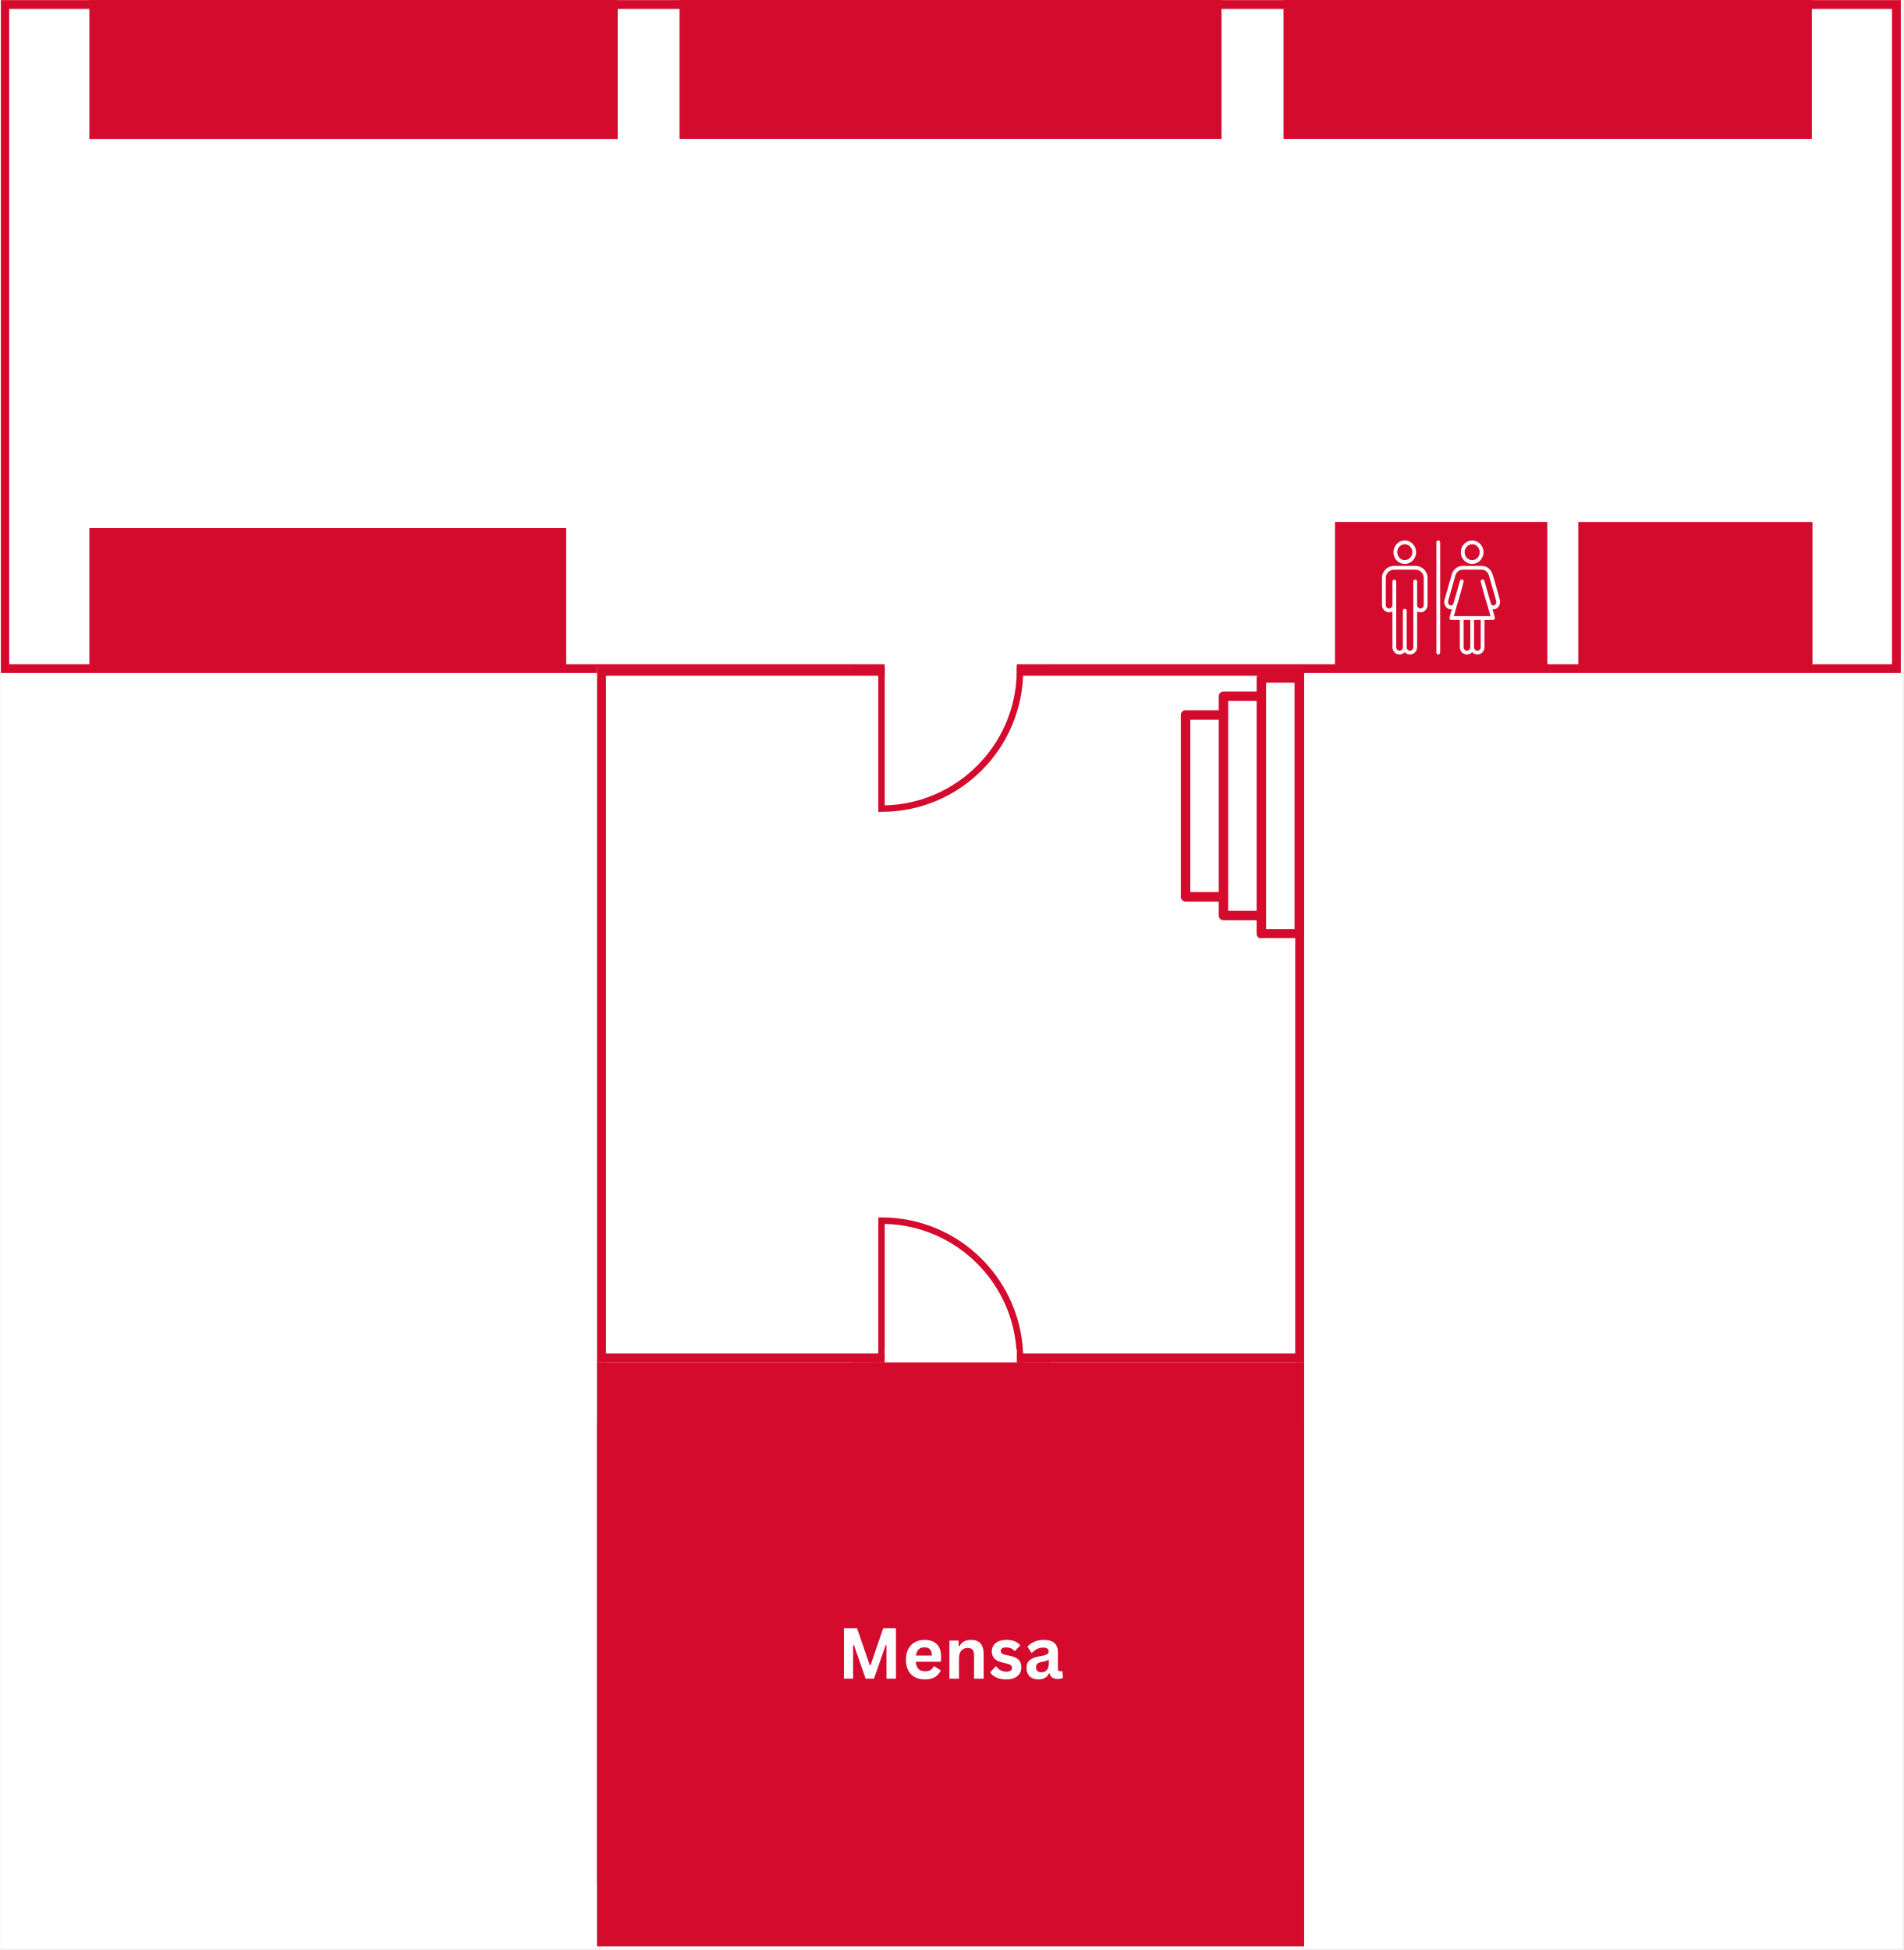
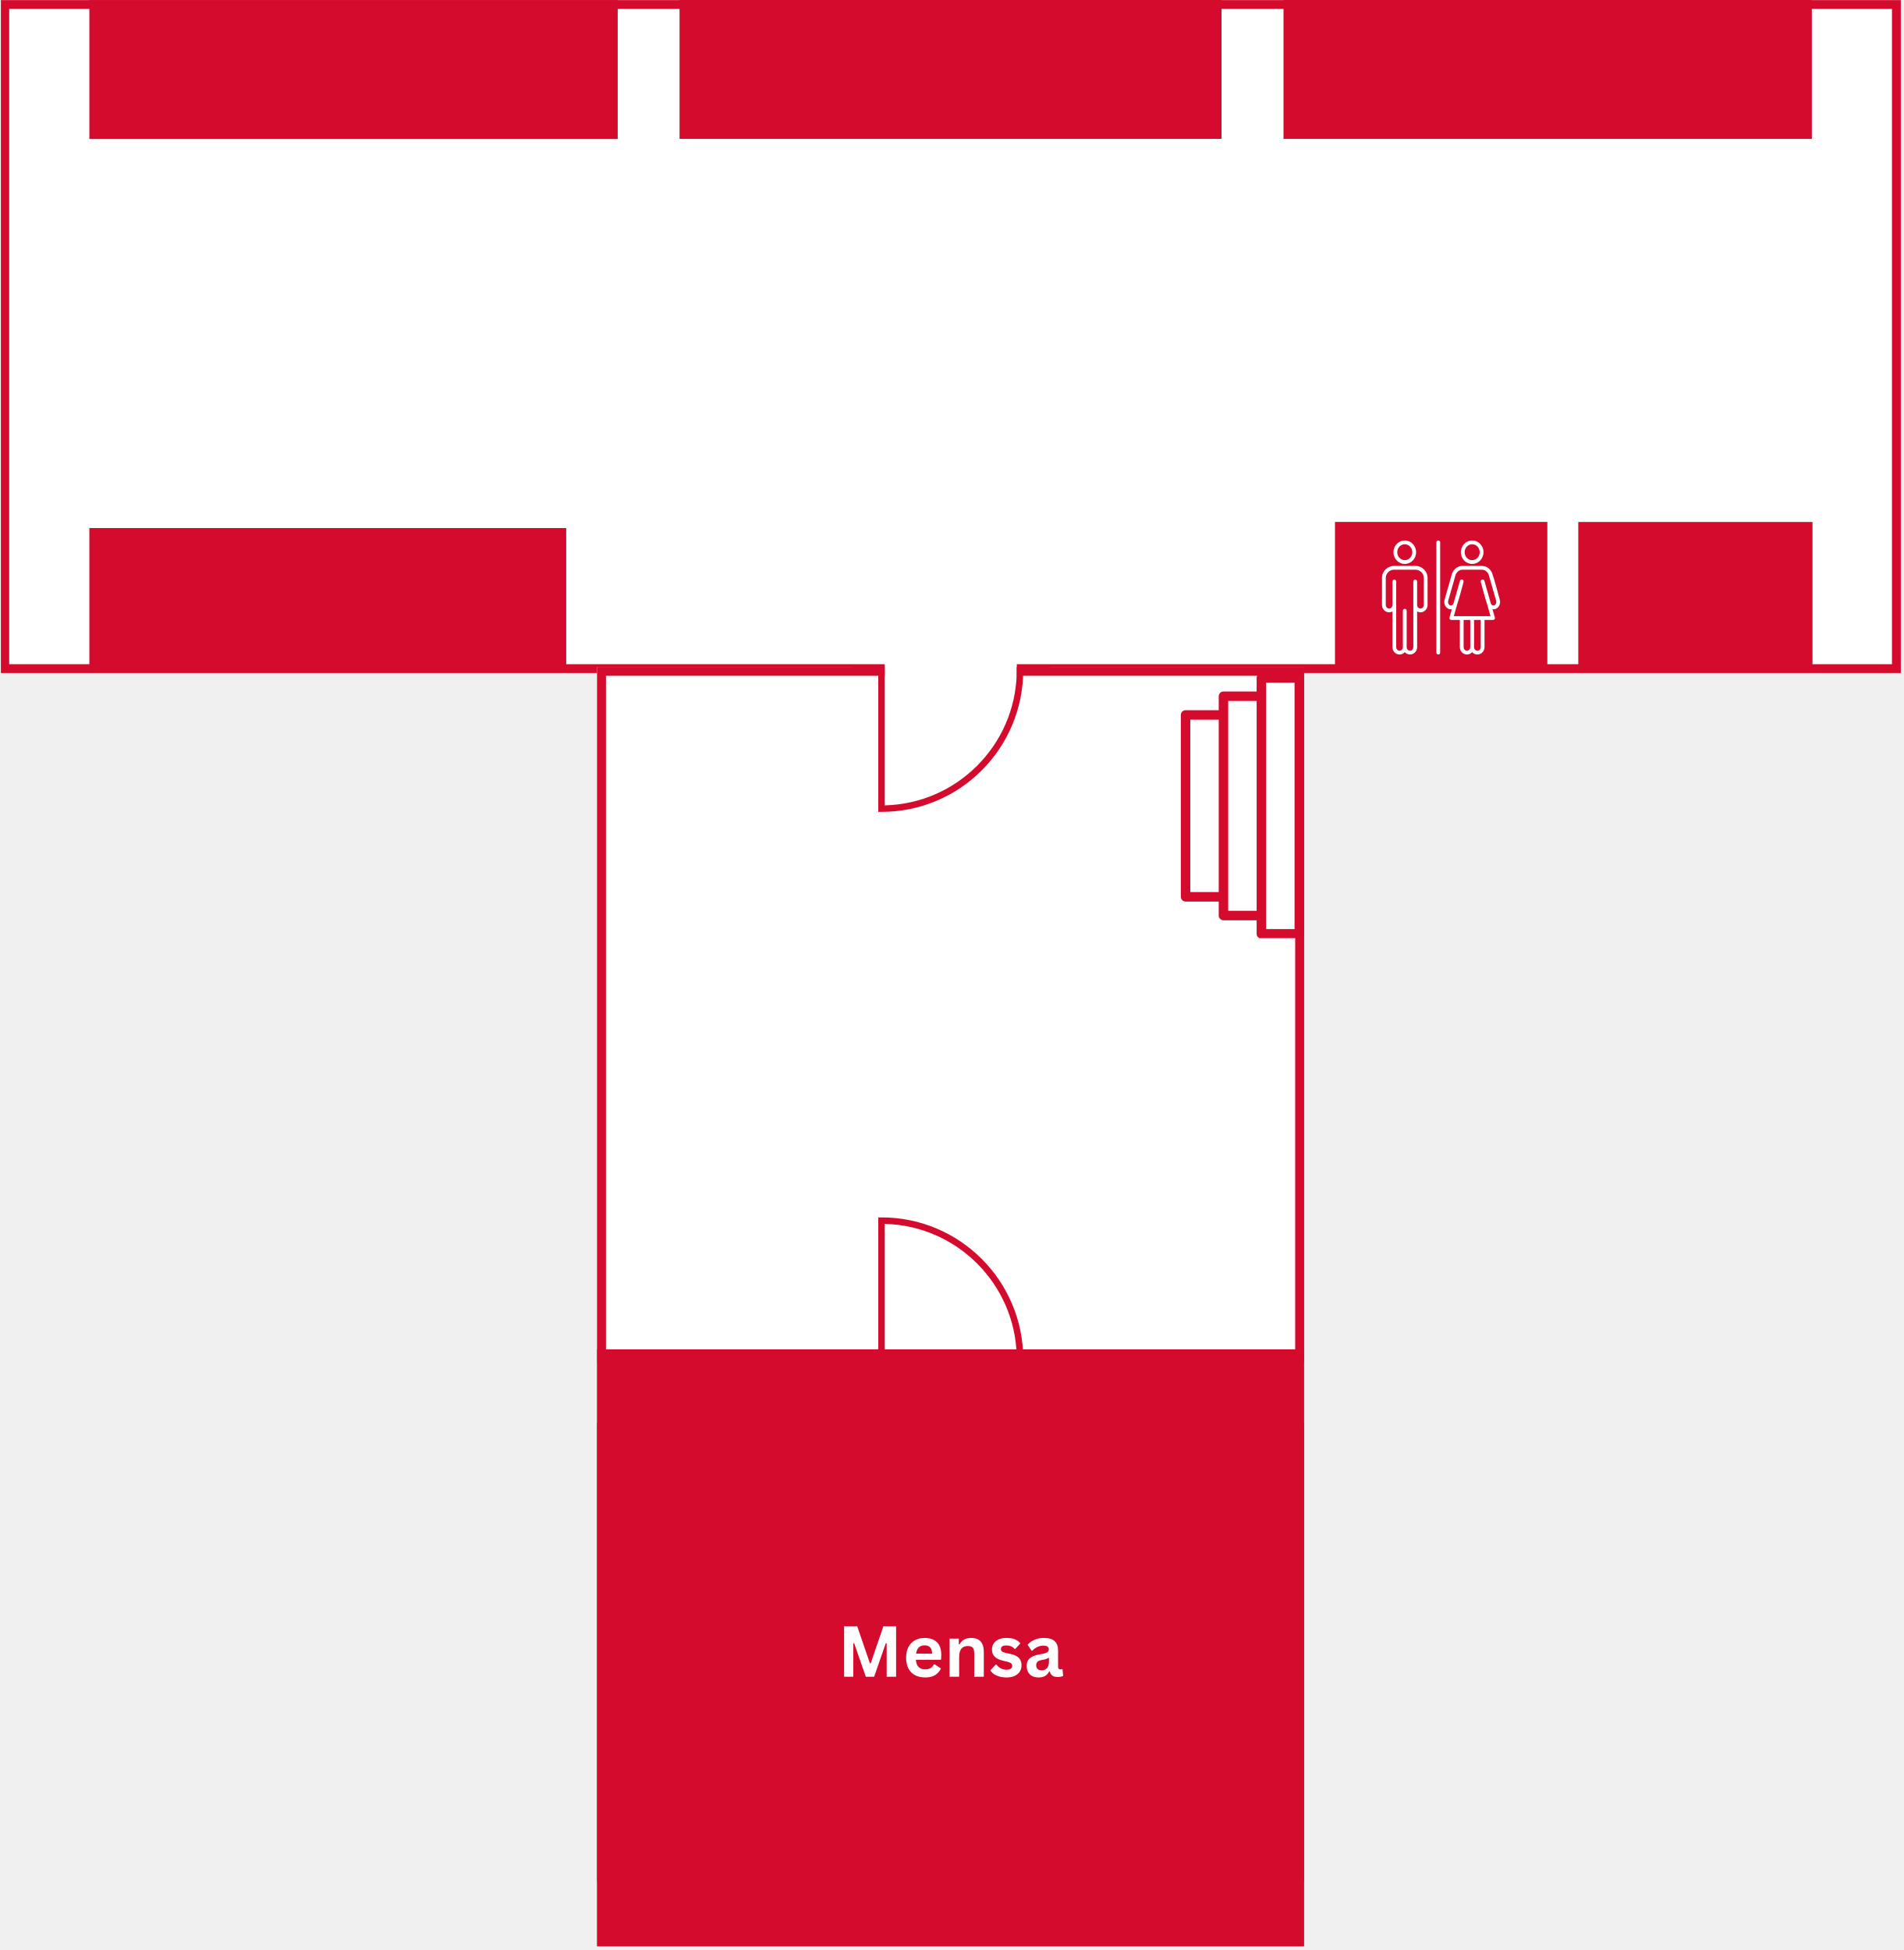
<svg xmlns="http://www.w3.org/2000/svg" width="861" zoomAndPan="magnify" viewBox="0 0 645.75 661.5" height="882" preserveAspectRatio="xMidYMid meet" version="1.0">
  <defs>
    <g />
-     <clipPath id="7b3548f7e4">
-       <path d="M 0.117 0 L 645.383 0 L 645.383 661 L 0.117 661 Z M 0.117 0 " clip-rule="nonzero" />
-     </clipPath>
-     <clipPath id="07c533ec7d">
+     <clipPath id="e786fc5d04">
      <path d="M 202.566 224.762 L 442.367 224.762 L 442.367 660.277 L 202.566 660.277 Z M 202.566 224.762 " clip-rule="nonzero" />
    </clipPath>
-     <clipPath id="77576d4857">
+     <clipPath id="b367df83c7">
      <path d="M 0.566 0.762 L 240.367 0.762 L 240.367 436.277 L 0.566 436.277 Z M 0.566 0.762 " clip-rule="nonzero" />
    </clipPath>
-     <clipPath id="62a8ec2c2d">
+     <clipPath id="e27453520b">
      <rect x="0" width="241" y="0" height="437" />
    </clipPath>
-     <clipPath id="defe194ce9">
+     <clipPath id="ea52221b0d">
      <path d="M 202.566 224.762 L 442.363 224.762 L 442.363 660.18 L 202.566 660.18 Z M 202.566 224.762 " clip-rule="nonzero" />
    </clipPath>
-     <clipPath id="b6b2f99542">
+     <clipPath id="2d8b1ea143">
      <path d="M 0.117 0.039 L 644.809 0.039 L 644.809 228.316 L 0.117 228.316 Z M 0.117 0.039 " clip-rule="nonzero" />
    </clipPath>
-     <clipPath id="bba213577e">
+     <clipPath id="777db44707">
      <path d="M 0.117 0.039 L 644.809 0.039 L 644.809 228.316 L 0.117 228.316 Z M 0.117 0.039 " clip-rule="nonzero" />
    </clipPath>
-     <clipPath id="fcab97570c">
+     <clipPath id="b6aab5a7f2">
      <rect x="0" width="645" y="0" height="229" />
    </clipPath>
-     <clipPath id="c1c97003e5">
+     <clipPath id="9690717b96">
      <path d="M 0.297 0.039 L 644.809 0.039 L 644.809 228.312 L 0.297 228.312 Z M 0.297 0.039 " clip-rule="nonzero" />
    </clipPath>
-     <clipPath id="c7708bf9bb">
+     <clipPath id="a0619ca91d">
      <path d="M 202.566 226.25 L 442.367 226.25 L 442.367 462.152 L 202.566 462.152 Z M 202.566 226.25 " clip-rule="nonzero" />
    </clipPath>
-     <clipPath id="af6446eb59">
+     <clipPath id="c6b1559e63">
      <path d="M 0.566 0.25 L 240.367 0.25 L 240.367 236.152 L 0.566 236.152 Z M 0.566 0.25 " clip-rule="nonzero" />
    </clipPath>
-     <clipPath id="018c0f219a">
+     <clipPath id="e25227e59c">
      <rect x="0" width="241" y="0" height="237" />
    </clipPath>
-     <clipPath id="354885b7db">
+     <clipPath id="aa3b3d689c">
      <path d="M 202.566 226.25 L 442.359 226.25 L 442.359 462.145 L 202.566 462.145 Z M 202.566 226.25 " clip-rule="nonzero" />
    </clipPath>
-     <clipPath id="388ce361d4">
+     <clipPath id="141bbd48d8">
      <path d="M 30.312 0.035 L 209.543 0.035 L 209.543 47.148 L 30.312 47.148 Z M 30.312 0.035 " clip-rule="nonzero" />
    </clipPath>
-     <clipPath id="1416e0be2f">
+     <clipPath id="c79ccc6144">
      <path d="M 0.312 0.035 L 179.543 0.035 L 179.543 47.148 L 0.312 47.148 Z M 0.312 0.035 " clip-rule="nonzero" />
    </clipPath>
-     <clipPath id="7e115972ec">
+     <clipPath id="3f06da8259">
      <rect x="0" width="180" y="0" height="48" />
    </clipPath>
-     <clipPath id="2c74a1cd09">
+     <clipPath id="71225d81c5">
      <path d="M 435.398 0 L 614.625 0 L 614.625 47.109 L 435.398 47.109 Z M 435.398 0 " clip-rule="nonzero" />
    </clipPath>
-     <clipPath id="cb79c50fa3">
+     <clipPath id="a3437e2cd7">
      <path d="M 0.398 0 L 179.625 0 L 179.625 47.109 L 0.398 47.109 Z M 0.398 0 " clip-rule="nonzero" />
    </clipPath>
-     <clipPath id="cb0f5b2758">
+     <clipPath id="b4f0f9e072">
      <rect x="0" width="180" y="0" height="48" />
    </clipPath>
-     <clipPath id="9ab74b705e">
+     <clipPath id="1b2f0880a4">
      <path d="M 230.523 0 L 414.41 0 L 414.41 47.109 L 230.523 47.109 Z M 230.523 0 " clip-rule="nonzero" />
    </clipPath>
-     <clipPath id="235f3cc714">
+     <clipPath id="e130b1af0d">
      <path d="M 0.523 0 L 184.41 0 L 184.41 47.109 L 0.523 47.109 Z M 0.523 0 " clip-rule="nonzero" />
    </clipPath>
-     <clipPath id="da923b8a28">
+     <clipPath id="49cfd036c4">
      <rect x="0" width="185" y="0" height="48" />
    </clipPath>
-     <clipPath id="3c37119299">
+     <clipPath id="ff5a0ef951">
      <path d="M 535.395 177.066 L 614.848 177.066 L 614.848 226.246 L 535.395 226.246 Z M 535.395 177.066 " clip-rule="nonzero" />
    </clipPath>
-     <clipPath id="3fcc0dc74a">
+     <clipPath id="cce03355b3">
      <path d="M 0.395 0.066 L 79.848 0.066 L 79.848 49.246 L 0.395 49.246 Z M 0.395 0.066 " clip-rule="nonzero" />
    </clipPath>
-     <clipPath id="c5f7a06937">
+     <clipPath id="4b6a385c57">
      <rect x="0" width="80" y="0" height="50" />
    </clipPath>
-     <clipPath id="827167cf9e">
+     <clipPath id="3160db2314">
      <path d="M 452.859 177.059 L 524.906 177.059 L 524.906 226.238 L 452.859 226.238 Z M 452.859 177.059 " clip-rule="nonzero" />
    </clipPath>
-     <clipPath id="c6c17ee3b0">
+     <clipPath id="3a117de4a1">
      <path d="M 0.859 0.059 L 72.906 0.059 L 72.906 49.238 L 0.859 49.238 Z M 0.859 0.059 " clip-rule="nonzero" />
    </clipPath>
-     <clipPath id="7f2427936f">
+     <clipPath id="1605a2dc4f">
      <rect x="0" width="73" y="0" height="50" />
    </clipPath>
-     <clipPath id="2b371dfedb">
+     <clipPath id="e56b427455">
      <path d="M 300.117 221.832 L 344.938 221.832 L 344.938 230.66 L 300.117 230.66 Z M 300.117 221.832 " clip-rule="nonzero" />
    </clipPath>
-     <clipPath id="b6623d7e73">
+     <clipPath id="0e84d8e7e7">
      <path d="M 0.117 0.832 L 44.938 0.832 L 44.938 9.66 L 0.117 9.66 Z M 0.117 0.832 " clip-rule="nonzero" />
    </clipPath>
-     <clipPath id="4bd70a7fdd">
+     <clipPath id="46bd9baa7f">
      <rect x="0" width="45" y="0" height="10" />
    </clipPath>
-     <clipPath id="b8ffed50ad">
+     <clipPath id="a5fd3dce55">
      <path d="M 288.953 226.25 L 356.402 226.25 L 356.402 275.711 L 288.953 275.711 Z M 288.953 226.25 " clip-rule="nonzero" />
    </clipPath>
-     <clipPath id="d605525949">
+     <clipPath id="c74740d86e">
      <path d="M 9 0.25 L 60 0.25 L 60 49.422 L 9 49.422 Z M 9 0.25 " clip-rule="nonzero" />
    </clipPath>
-     <clipPath id="c4a4eaef8b">
+     <clipPath id="438ff5b6f5">
      <path d="M 0.953 0.25 L 12 0.25 L 12 3 L 0.953 3 Z M 0.953 0.25 " clip-rule="nonzero" />
    </clipPath>
-     <clipPath id="601765050c">
+     <clipPath id="20d38b73b6">
      <path d="M 58 0.25 L 68.25 0.25 L 68.25 3 L 58 3 Z M 58 0.25 " clip-rule="nonzero" />
    </clipPath>
-     <clipPath id="676b6d5e9e">
+     <clipPath id="92cf3542bb">
      <rect x="0" width="69" y="0" height="50" />
    </clipPath>
-     <clipPath id="840c66b3d8">
+     <clipPath id="217664d1e6">
      <path d="M 30.309 179.133 L 192.074 179.133 L 192.074 226.246 L 30.309 226.246 Z M 30.309 179.133 " clip-rule="nonzero" />
    </clipPath>
-     <clipPath id="326f761d66">
+     <clipPath id="a54844f604">
      <path d="M 0.309 0.133 L 162.074 0.133 L 162.074 47.246 L 0.309 47.246 Z M 0.309 0.133 " clip-rule="nonzero" />
    </clipPath>
-     <clipPath id="78a340b300">
+     <clipPath id="325fd476e9">
      <rect x="0" width="163" y="0" height="48" />
    </clipPath>
-     <clipPath id="003de3a344">
+     <clipPath id="1c91109d7b">
      <path d="M 468.766 183.344 L 509 183.344 L 509 222.316 L 468.766 222.316 Z M 468.766 183.344 " clip-rule="nonzero" />
    </clipPath>
-     <clipPath id="3aada91382">
+     <clipPath id="862976726e">
      <path d="M 400.566 228.516 L 442.535 228.516 L 442.535 318.445 L 400.566 318.445 Z M 400.566 228.516 " clip-rule="nonzero" />
    </clipPath>
-     <clipPath id="be1c9a991b">
+     <clipPath id="b624ff1a45">
      <path d="M 0.566 0.516 L 42.535 0.516 L 42.535 90.246 L 0.566 90.246 Z M 0.566 0.516 " clip-rule="nonzero" />
    </clipPath>
-     <clipPath id="c96230889a">
+     <clipPath id="bba4ed20d7">
      <rect x="0" width="43" y="0" height="91" />
    </clipPath>
-     <clipPath id="2ad36d28ab">
+     <clipPath id="3dea5e608c">
      <path d="M 297 412.973 L 348 412.973 L 348 462.434 L 297 462.434 Z M 297 412.973 " clip-rule="nonzero" />
    </clipPath>
-     <clipPath id="7504dbad51">
+     <clipPath id="db329ba387">
      <path d="M 288.953 459 L 300 459 L 300 462.434 L 288.953 462.434 Z M 288.953 459 " clip-rule="nonzero" />
    </clipPath>
-     <clipPath id="762ea2d6ac">
+     <clipPath id="f9e4cc4798">
      <path d="M 346 459 L 356.402 459 L 356.402 462.434 L 346 462.434 Z M 346 459 " clip-rule="nonzero" />
    </clipPath>
-     <clipPath id="38b5239404">
+     <clipPath id="d00cfbc433">
      <path d="M 300.117 457.734 L 344.938 457.734 L 344.938 466.562 L 300.117 466.562 Z M 300.117 457.734 " clip-rule="nonzero" />
    </clipPath>
-     <clipPath id="c48a167eec">
+     <clipPath id="0c9caf9aab">
      <path d="M 0.117 0.734 L 44.938 0.734 L 44.938 9.562 L 0.117 9.562 Z M 0.117 0.734 " clip-rule="nonzero" />
    </clipPath>
-     <clipPath id="bf3b825da5">
+     <clipPath id="b3091ce1c1">
      <rect x="0" width="45" y="0" height="10" />
    </clipPath>
-     <clipPath id="083d58044e">
+     <clipPath id="02d14dcab3">
      <path d="M 202.566 482.805 L 249.68 482.805 L 249.68 638.297 L 202.566 638.297 Z M 202.566 482.805 " clip-rule="nonzero" />
    </clipPath>
-     <clipPath id="820232ed23">
+     <clipPath id="d915f38e93">
      <path d="M 0.566 0.805 L 47.68 0.805 L 47.68 156.297 L 0.566 156.297 Z M 0.566 0.805 " clip-rule="nonzero" />
    </clipPath>
-     <clipPath id="e76089be61">
+     <clipPath id="91e4ab310b">
      <rect x="0" width="48" y="0" height="157" />
    </clipPath>
-     <clipPath id="654776941f">
+     <clipPath id="d6071215bd">
      <path d="M 395.254 482.805 L 442.367 482.805 L 442.367 638.297 L 395.254 638.297 Z M 395.254 482.805 " clip-rule="nonzero" />
    </clipPath>
-     <clipPath id="c81a8e103a">
+     <clipPath id="853082891c">
      <path d="M 0.254 0.805 L 47.367 0.805 L 47.367 156.297 L 0.254 156.297 Z M 0.254 0.805 " clip-rule="nonzero" />
    </clipPath>
-     <clipPath id="f669ca3cfa">
+     <clipPath id="2ae18b1491">
      <rect x="0" width="48" y="0" height="157" />
    </clipPath>
-     <clipPath id="c3cdcf76fd">
-       <path d="M 202.566 462.152 L 442.367 462.152 L 442.367 660.277 L 202.566 660.277 Z M 202.566 462.152 " clip-rule="nonzero" />
-     </clipPath>
-     <clipPath id="69c561f5cc">
-       <path d="M 0.566 0.152 L 240.367 0.152 L 240.367 198.277 L 0.566 198.277 Z M 0.566 0.152 " clip-rule="nonzero" />
-     </clipPath>
-     <clipPath id="77423b51ff">
-       <rect x="0" width="241" y="0" height="199" />
+     <clipPath id="137b951c83">
+       <path d="M 202.566 457.738 L 442.367 457.738 L 442.367 660.277 L 202.566 660.277 Z M 202.566 457.738 " clip-rule="nonzero" />
+     </clipPath>
+     <clipPath id="7bad95a6c7">
+       <path d="M 0.566 0.738 L 240.367 0.738 L 240.367 203.277 L 0.566 203.277 Z M 0.566 0.738 " clip-rule="nonzero" />
+     </clipPath>
+     <clipPath id="1732ca85a0">
+       <rect x="0" width="241" y="0" height="204" />
    </clipPath>
  </defs>
-   <g clip-path="url(#7b3548f7e4)">
-     <path fill="#ffffff" d="M 0.117 0 L 645.383 0 L 645.383 661 L 0.117 661 Z M 0.117 0 " fill-opacity="1" fill-rule="nonzero" />
-   </g>
-   <g clip-path="url(#07c533ec7d)">
+   <g clip-path="url(#e786fc5d04)">
    <g transform="matrix(1, 0, 0, 1, 202, 224)">
-       <g clip-path="url(#62a8ec2c2d)">
-         <g clip-path="url(#77576d4857)">
+       <g clip-path="url(#e27453520b)">
+         <g clip-path="url(#b367df83c7)">
          <path fill="#ffffff" d="M 0.566 0.762 L 240.367 0.762 L 240.367 436.332 L 0.566 436.332 Z M 0.566 0.762 " fill-opacity="1" fill-rule="nonzero" />
        </g>
      </g>
    </g>
  </g>
-   <g clip-path="url(#defe194ce9)">
+   <g clip-path="url(#ea52221b0d)">
    <path stroke-linecap="butt" transform="matrix(0.749433, 0, 0, 0.749433, 202.5668, 224.7628)" fill="none" stroke-linejoin="miter" d="M -0.001 -0.001 L 319.97 -0.001 L 319.97 581.12 L -0.001 581.12 Z M -0.001 -0.001 " stroke="#d50b2e" stroke-width="8" stroke-opacity="1" stroke-miterlimit="4" />
  </g>
-   <g clip-path="url(#b6b2f99542)">
+   <g clip-path="url(#2d8b1ea143)">
    <g transform="matrix(1, 0, 0, 1, 0.000000000000000014, 0)">
-       <g clip-path="url(#fcab97570c)">
-         <g clip-path="url(#bba213577e)">
+       <g clip-path="url(#b6aab5a7f2)">
+         <g clip-path="url(#777db44707)">
          <path fill="#ffffff" d="M 644.809 0.039 L 644.809 228.316 L 0.109 228.316 L 0.109 0.039 Z M 644.809 0.039 " fill-opacity="1" fill-rule="nonzero" />
        </g>
      </g>
    </g>
  </g>
-   <g clip-path="url(#c1c97003e5)">
+   <g clip-path="url(#9690717b96)">
    <path stroke-linecap="butt" transform="matrix(0, 0.749433, -0.749433, 0, 644.8095, 0.039681)" fill="none" stroke-linejoin="miter" d="M -0.001 0.001 L 304.594 0.001 L 304.594 860.234 L -0.001 860.234 Z M -0.001 0.001 " stroke="#d50b2e" stroke-width="8" stroke-opacity="1" stroke-miterlimit="4" />
  </g>
-   <g clip-path="url(#c7708bf9bb)">
+   <g clip-path="url(#a0619ca91d)">
    <g transform="matrix(1, 0, 0, 1, 202, 226)">
-       <g clip-path="url(#018c0f219a)">
-         <g clip-path="url(#af6446eb59)">
+       <g clip-path="url(#e25227e59c)">
+         <g clip-path="url(#c6b1559e63)">
          <path fill="#ffffff" d="M 0.566 0.25 L 240.156 0.25 L 240.156 236.152 L 0.566 236.152 Z M 0.566 0.25 " fill-opacity="1" fill-rule="nonzero" />
        </g>
      </g>
    </g>
  </g>
-   <g clip-path="url(#354885b7db)">
+   <g clip-path="url(#aa3b3d689c)">
    <path stroke-linecap="butt" transform="matrix(0.749433, 0, 0, 0.749433, 202.5681, 226.2502)" fill="none" stroke-linejoin="miter" d="M -0.002 -0 L 319.963 -0 L 319.963 314.764 L -0.002 314.764 Z M -0.002 -0 " stroke="#d50b2e" stroke-width="8" stroke-opacity="1" stroke-miterlimit="4" />
  </g>
-   <g clip-path="url(#388ce361d4)">
+   <g clip-path="url(#141bbd48d8)">
    <g transform="matrix(1, 0, 0, 1, 30, 0)">
-       <g clip-path="url(#7e115972ec)">
-         <g clip-path="url(#1416e0be2f)">
+       <g clip-path="url(#3f06da8259)">
+         <g clip-path="url(#c79ccc6144)">
          <path fill="#d50b2e" d="M 0.312 47.148 L 0.312 0.035 L 179.562 0.035 L 179.562 47.148 Z M 0.312 47.148 " fill-opacity="1" fill-rule="nonzero" />
        </g>
      </g>
    </g>
  </g>
-   <g clip-path="url(#2c74a1cd09)">
+   <g clip-path="url(#71225d81c5)">
    <g transform="matrix(1, 0, 0, 1, 435, 0)">
-       <g clip-path="url(#cb0f5b2758)">
-         <g clip-path="url(#cb79c50fa3)">
+       <g clip-path="url(#b4f0f9e072)">
+         <g clip-path="url(#a3437e2cd7)">
          <path fill="#d50b2e" d="M 0.398 47.109 L 0.398 -0.004 L 179.652 -0.004 L 179.652 47.109 Z M 0.398 47.109 " fill-opacity="1" fill-rule="nonzero" />
        </g>
      </g>
    </g>
  </g>
-   <g clip-path="url(#9ab74b705e)">
+   <g clip-path="url(#1b2f0880a4)">
    <g transform="matrix(1, 0, 0, 1, 230, 0)">
-       <g clip-path="url(#da923b8a28)">
-         <g clip-path="url(#235f3cc714)">
+       <g clip-path="url(#49cfd036c4)">
+         <g clip-path="url(#e130b1af0d)">
          <path fill="#d50b2e" d="M 0.523 47.109 L 0.523 -0.004 L 184.375 -0.004 L 184.375 47.109 Z M 0.523 47.109 " fill-opacity="1" fill-rule="nonzero" />
        </g>
      </g>
    </g>
  </g>
-   <g clip-path="url(#3c37119299)">
+   <g clip-path="url(#ff5a0ef951)">
    <g transform="matrix(1, 0, 0, 1, 535, 177)">
-       <g clip-path="url(#c5f7a06937)">
-         <g clip-path="url(#3fcc0dc74a)">
+       <g clip-path="url(#4b6a385c57)">
+         <g clip-path="url(#cce03355b3)">
          <path fill="#d50b2e" d="M 0.395 49.246 L 0.395 0.066 L 79.93 0.066 L 79.93 49.246 Z M 0.395 49.246 " fill-opacity="1" fill-rule="nonzero" />
        </g>
      </g>
    </g>
  </g>
-   <g clip-path="url(#827167cf9e)">
+   <g clip-path="url(#3160db2314)">
    <g transform="matrix(1, 0, 0, 1, 452, 177)">
-       <g clip-path="url(#7f2427936f)">
-         <g clip-path="url(#c6c17ee3b0)">
+       <g clip-path="url(#1605a2dc4f)">
+         <g clip-path="url(#3a117de4a1)">
          <path fill="#d50b2e" d="M 0.859 49.238 L 0.859 0.059 L 72.898 0.059 L 72.898 49.238 Z M 0.859 49.238 " fill-opacity="1" fill-rule="nonzero" />
        </g>
      </g>
    </g>
  </g>
-   <g clip-path="url(#2b371dfedb)">
+   <g clip-path="url(#e56b427455)">
    <g transform="matrix(1, 0, 0, 1, 300, 221)">
-       <g clip-path="url(#4bd70a7fdd)">
-         <g clip-path="url(#b6623d7e73)">
+       <g clip-path="url(#46bd9baa7f)">
+         <g clip-path="url(#0e84d8e7e7)">
          <path fill="#ffffff" d="M 0.117 9.66 L 0.117 0.832 L 44.926 0.832 L 44.926 9.66 Z M 0.117 9.66 " fill-opacity="1" fill-rule="nonzero" />
        </g>
      </g>
    </g>
  </g>
-   <g clip-path="url(#b8ffed50ad)">
+   <g clip-path="url(#a5fd3dce55)">
    <g transform="matrix(1, 0, 0, 1, 288, 226)">
-       <g clip-path="url(#676b6d5e9e)">
-         <g clip-path="url(#d605525949)">
+       <g clip-path="url(#92cf3542bb)">
+         <g clip-path="url(#c74740d86e)">
          <path fill="#d50b2e" d="M 55.324 20.051 C 52.902 25.777 49.438 30.918 45.023 35.332 C 40.609 39.746 35.469 43.211 29.742 45.633 C 23.816 48.141 17.523 49.41 11.031 49.41 L 9.938 49.41 L 9.938 0.246 L 12.129 0.246 L 12.129 47.207 C 36.559 46.633 56.324 26.867 56.898 2.438 L 56.898 0.246 L 59.102 0.246 L 59.102 1.344 C 59.102 7.832 57.832 14.125 55.324 20.051 " fill-opacity="1" fill-rule="nonzero" />
        </g>
-         <g clip-path="url(#c4a4eaef8b)">
+         <g clip-path="url(#438ff5b6f5)">
          <path fill="#d50b2e" d="M 11.035 0.25 L 0.953 0.25 L 0.953 2.438 L 11.035 2.438 L 11.035 0.25 " fill-opacity="1" fill-rule="nonzero" />
        </g>
-         <g clip-path="url(#601765050c)">
+         <g clip-path="url(#20d38b73b6)">
          <path fill="#d50b2e" d="M 68.086 0.25 L 58.008 0.25 L 58.008 2.438 L 68.086 2.438 L 68.086 0.25 " fill-opacity="1" fill-rule="nonzero" />
        </g>
      </g>
    </g>
  </g>
-   <g clip-path="url(#840c66b3d8)">
+   <g clip-path="url(#217664d1e6)">
    <g transform="matrix(1, 0, 0, 1, 30, 179)">
-       <g clip-path="url(#78a340b300)">
-         <g clip-path="url(#326f761d66)">
+       <g clip-path="url(#325fd476e9)">
+         <g clip-path="url(#a54844f604)">
          <path fill="#d50b2e" d="M 0.309 47.246 L 0.309 0.133 L 162.078 0.133 L 162.078 47.246 Z M 0.309 47.246 " fill-opacity="1" fill-rule="nonzero" />
        </g>
      </g>
    </g>
  </g>
-   <g clip-path="url(#003de3a344)">
+   <g clip-path="url(#1c91109d7b)">
    <path fill="#ffffff" d="M 476.539 191.309 C 477.605 191.309 478.566 190.859 479.266 190.133 C 479.957 189.41 480.383 188.418 480.383 187.324 C 480.383 186.234 479.957 185.242 479.266 184.52 C 478.566 183.793 477.605 183.344 476.539 183.344 C 475.473 183.344 474.512 183.793 473.812 184.523 C 473.121 185.242 472.695 186.234 472.695 187.328 C 472.695 188.418 473.121 189.41 473.812 190.133 C 474.512 190.859 475.473 191.309 476.539 191.309 Z M 474.738 185.41 C 475.199 184.93 475.836 184.633 476.539 184.633 C 477.238 184.633 477.879 184.93 478.336 185.41 C 478.805 185.898 479.094 186.574 479.094 187.324 C 479.094 188.078 478.805 188.754 478.336 189.242 C 477.879 189.723 477.238 190.02 476.539 190.02 C 475.836 190.02 475.199 189.723 474.738 189.242 C 474.273 188.754 473.98 188.078 473.98 187.324 C 473.98 186.574 474.273 185.898 474.738 185.41 Z M 483.062 193.168 C 482.32 192.434 481.297 191.98 480.172 191.98 L 472.906 191.98 C 471.781 191.98 470.758 192.434 470.016 193.168 C 469.27 193.902 468.809 194.918 468.809 196.035 L 468.809 205.227 C 468.809 205.906 469.074 206.523 469.508 206.977 C 469.949 207.434 470.555 207.715 471.223 207.715 C 471.629 207.715 472.016 207.609 472.352 207.426 L 472.352 219.539 C 472.352 220.219 472.621 220.84 473.055 221.289 C 473.492 221.75 474.098 222.031 474.77 222.031 C 475.438 222.031 476.043 221.746 476.48 221.289 C 476.504 221.27 476.52 221.25 476.539 221.227 C 476.559 221.25 476.578 221.27 476.598 221.289 C 477.035 221.75 477.645 222.031 478.312 222.031 C 478.98 222.031 479.586 221.746 480.027 221.289 C 480.461 220.84 480.73 220.219 480.73 219.539 L 480.73 207.426 C 481.066 207.613 481.449 207.719 481.855 207.719 C 482.523 207.719 483.133 207.434 483.57 206.977 C 484.004 206.523 484.273 205.906 484.273 205.227 L 484.273 196.035 C 484.27 194.918 483.809 193.902 483.062 193.168 Z M 482.645 206.086 C 482.441 206.297 482.16 206.43 481.855 206.43 C 481.547 206.43 481.27 206.297 481.066 206.086 C 480.855 205.867 480.727 205.562 480.727 205.227 L 480.727 197.277 C 480.727 196.918 480.438 196.633 480.082 196.633 C 479.727 196.633 479.438 196.918 479.438 197.277 L 479.438 219.543 C 479.438 219.879 479.309 220.184 479.098 220.402 C 478.895 220.613 478.617 220.746 478.309 220.746 C 478.004 220.746 477.727 220.613 477.523 220.402 C 477.312 220.184 477.184 219.879 477.184 219.543 L 477.184 207.18 C 477.184 206.824 476.895 206.535 476.539 206.535 C 476.184 206.535 475.895 206.824 475.895 207.18 L 475.895 219.543 C 475.895 219.879 475.766 220.184 475.555 220.402 C 475.352 220.613 475.07 220.746 474.766 220.746 C 474.461 220.746 474.18 220.613 473.977 220.402 C 473.77 220.184 473.637 219.879 473.637 219.543 L 473.637 197.277 C 473.637 196.918 473.348 196.633 472.992 196.633 C 472.637 196.633 472.352 196.918 472.352 197.277 L 472.352 205.227 C 472.352 205.562 472.219 205.867 472.012 206.086 C 471.809 206.297 471.527 206.43 471.223 206.43 C 470.914 206.43 470.637 206.297 470.434 206.086 C 470.223 205.867 470.094 205.562 470.094 205.227 L 470.094 196.035 C 470.094 195.273 470.406 194.582 470.914 194.082 C 471.426 193.578 472.129 193.266 472.906 193.266 L 480.168 193.266 C 480.945 193.266 481.648 193.578 482.156 194.082 C 482.664 194.582 482.98 195.273 482.98 196.035 L 482.98 200.18 C 482.98 200.18 482.98 200.184 482.98 200.184 L 482.98 205.227 C 482.98 205.562 482.852 205.867 482.645 206.086 Z M 499.398 191.309 C 500.465 191.309 501.43 190.859 502.125 190.133 C 502.816 189.41 503.246 188.418 503.246 187.324 C 503.246 186.234 502.816 185.242 502.125 184.52 C 501.43 183.793 500.465 183.344 499.398 183.344 C 498.336 183.344 497.371 183.793 496.676 184.523 C 495.984 185.242 495.555 186.234 495.555 187.328 C 495.555 188.418 495.984 189.41 496.676 190.133 C 497.371 190.859 498.336 191.309 499.398 191.309 Z M 497.598 185.41 C 498.062 184.93 498.695 184.633 499.398 184.633 C 500.102 184.633 500.738 184.93 501.199 185.41 C 501.664 185.898 501.957 186.574 501.957 187.324 C 501.957 188.078 501.664 188.754 501.199 189.242 C 500.738 189.723 500.102 190.02 499.398 190.02 C 498.695 190.02 498.059 189.723 497.598 189.242 C 497.133 188.754 496.844 188.078 496.844 187.324 C 496.844 186.574 497.133 185.898 497.598 185.41 Z M 508.766 203.457 C 507.957 200.617 507.207 197.406 506.254 194.652 C 506.004 193.922 505.562 193.285 504.996 192.816 C 504.355 192.293 503.562 191.977 502.699 191.977 L 496.098 191.977 C 495.238 191.977 494.445 192.293 493.805 192.816 C 493.238 193.285 492.797 193.918 492.547 194.652 C 492.535 194.676 492.527 194.699 492.52 194.723 L 492.508 194.766 C 492.488 194.828 492.473 194.887 492.457 194.945 C 492.457 194.949 492.457 194.949 492.457 194.953 L 490.035 203.457 C 489.855 204.09 489.918 204.75 490.16 205.301 C 490.414 205.871 490.863 206.336 491.445 206.559 C 491.504 206.582 491.562 206.602 491.621 206.621 C 491.918 206.703 492.219 206.719 492.508 206.672 L 491.711 209.48 C 491.613 209.82 491.812 210.18 492.152 210.273 C 492.211 210.293 492.27 210.301 492.328 210.301 L 495.215 210.301 L 495.215 219.539 C 495.215 220.219 495.48 220.84 495.914 221.289 C 496.355 221.75 496.961 222.031 497.629 222.031 C 498.297 222.031 498.906 221.746 499.344 221.289 C 499.363 221.27 499.383 221.246 499.402 221.227 C 499.422 221.246 499.441 221.27 499.461 221.289 C 499.898 221.746 500.508 222.031 501.176 222.031 C 501.844 222.031 502.449 221.746 502.887 221.289 C 503.32 220.836 503.59 220.219 503.59 219.539 L 503.59 210.297 L 506.477 210.297 C 506.832 210.297 507.121 210.012 507.121 209.656 C 507.121 209.582 507.109 209.512 507.086 209.445 L 506.293 206.668 C 506.586 206.715 506.883 206.703 507.184 206.617 C 507.238 206.598 507.297 206.578 507.352 206.559 C 507.938 206.336 508.391 205.871 508.641 205.297 C 508.883 204.75 508.945 204.09 508.766 203.457 Z M 498.418 220.402 C 498.215 220.613 497.934 220.746 497.629 220.746 C 497.324 220.746 497.043 220.613 496.84 220.402 C 496.633 220.184 496.5 219.879 496.5 219.543 L 496.5 210.301 L 498.758 210.301 L 498.758 219.543 C 498.758 219.879 498.625 220.184 498.418 220.402 Z M 502.301 219.543 C 502.301 219.879 502.168 220.184 501.961 220.402 C 501.758 220.613 501.477 220.746 501.172 220.746 C 500.867 220.746 500.586 220.613 500.383 220.402 C 500.172 220.184 500.043 219.879 500.043 219.543 L 500.043 210.301 L 502.301 210.301 Z M 507.461 204.785 C 507.344 205.055 507.141 205.27 506.891 205.363 L 506.828 205.383 C 506.617 205.441 506.402 205.406 506.215 205.305 C 506.012 205.188 505.836 204.98 505.738 204.715 C 505.73 204.691 505.723 204.664 505.715 204.641 L 503.551 197.047 C 503.48 196.793 503.262 196.617 503.012 196.586 C 502.93 196.574 502.844 196.582 502.758 196.605 C 502.418 196.703 502.219 197.059 502.316 197.398 C 503.008 199.832 503.66 202.562 504.465 204.945 L 505.621 209.012 L 493.18 209.012 L 494.336 204.945 C 495.141 202.562 495.793 199.836 496.484 197.398 C 496.582 197.059 496.383 196.703 496.043 196.605 C 495.699 196.508 495.344 196.707 495.246 197.047 L 493.086 204.641 C 493.078 204.664 493.07 204.688 493.062 204.715 C 492.965 204.98 492.789 205.184 492.582 205.301 C 492.398 205.406 492.18 205.441 491.973 205.383 L 491.906 205.363 C 491.656 205.27 491.457 205.055 491.34 204.781 C 491.211 204.492 491.176 204.145 491.273 203.809 L 493.758 195.07 C 493.758 195.07 493.762 195.07 493.762 195.066 C 493.934 194.562 494.234 194.125 494.621 193.805 C 495.031 193.465 495.547 193.266 496.102 193.266 L 502.703 193.266 C 503.258 193.266 503.77 193.465 504.184 193.805 C 504.566 194.121 504.867 194.555 505.039 195.055 L 507.531 203.809 C 507.621 204.145 507.59 204.492 507.461 204.785 Z M 488.543 183.988 L 488.543 221.391 C 488.543 221.746 488.254 222.035 487.898 222.035 C 487.543 222.035 487.254 221.746 487.254 221.391 L 487.254 183.988 C 487.254 183.633 487.543 183.344 487.898 183.344 C 488.254 183.344 488.543 183.633 488.543 183.988 Z M 488.543 183.988 " fill-opacity="1" fill-rule="nonzero" />
  </g>
-   <g clip-path="url(#3aada91382)">
+   <g clip-path="url(#862976726e)">
    <g transform="matrix(1, 0, 0, 1, 400, 228)">
-       <g clip-path="url(#c96230889a)">
-         <g clip-path="url(#be1c9a991b)">
+       <g clip-path="url(#bba4ed20d7)">
+         <g clip-path="url(#b624ff1a45)">
          <path fill="#d50b2e" d="M 26.285 88.781 L 26.285 84.188 L 15.031 84.188 C 14.82 84.188 14.613 84.148 14.418 84.066 C 14.223 83.984 14.047 83.867 13.895 83.719 C 13.746 83.566 13.629 83.395 13.547 83.195 C 13.465 83 13.426 82.793 13.426 82.582 L 13.426 77.836 L 2.176 77.836 C 1.961 77.836 1.754 77.793 1.559 77.711 C 1.363 77.629 1.188 77.516 1.039 77.363 C 0.887 77.215 0.77 77.039 0.688 76.844 C 0.605 76.645 0.566 76.441 0.566 76.227 L 0.566 14.535 C 0.566 14.32 0.605 14.117 0.688 13.918 C 0.77 13.723 0.887 13.551 1.039 13.398 C 1.188 13.246 1.363 13.133 1.559 13.051 C 1.754 12.969 1.961 12.926 2.176 12.926 L 13.426 12.926 L 13.426 8.18 C 13.426 7.969 13.465 7.762 13.547 7.566 C 13.629 7.367 13.746 7.195 13.895 7.043 C 14.047 6.895 14.223 6.777 14.418 6.695 C 14.613 6.613 14.82 6.574 15.031 6.574 L 26.285 6.574 L 26.285 1.98 C 26.285 1.77 26.324 1.562 26.406 1.367 C 26.488 1.168 26.605 0.996 26.754 0.844 C 26.906 0.695 27.082 0.578 27.277 0.496 C 27.473 0.414 27.68 0.375 27.891 0.375 L 40.75 0.375 C 40.965 0.375 41.172 0.414 41.367 0.496 C 41.562 0.578 41.738 0.695 41.887 0.844 C 42.039 0.996 42.156 1.168 42.238 1.367 C 42.32 1.562 42.359 1.77 42.359 1.98 L 42.359 88.781 C 42.359 88.996 42.32 89.199 42.238 89.395 C 42.156 89.594 42.039 89.766 41.887 89.918 C 41.738 90.07 41.562 90.184 41.367 90.266 C 41.172 90.348 40.965 90.387 40.75 90.387 L 27.891 90.387 C 27.68 90.387 27.473 90.348 27.277 90.266 C 27.082 90.184 26.906 90.07 26.754 89.918 C 26.605 89.766 26.488 89.594 26.406 89.395 C 26.324 89.199 26.285 88.996 26.285 88.781 Z M 3.781 16.141 L 3.781 74.621 L 13.426 74.621 L 13.426 16.141 Z M 16.641 9.789 L 16.641 80.973 L 26.285 80.973 L 26.285 9.789 Z M 39.145 87.172 L 39.145 3.59 L 29.5 3.59 L 29.5 87.172 Z M 39.145 87.172 " fill-opacity="1" fill-rule="nonzero" />
        </g>
      </g>
    </g>
  </g>
-   <g clip-path="url(#2ad36d28ab)">
+   <g clip-path="url(#3dea5e608c)">
    <path fill="#d50b2e" d="M 343.324 442.34 C 340.902 436.617 337.438 431.477 333.023 427.062 C 328.609 422.648 323.469 419.18 317.742 416.758 C 311.816 414.254 305.523 412.98 299.031 412.98 L 297.938 412.98 L 297.938 462.145 L 300.129 462.145 L 300.129 415.184 C 324.559 415.762 344.324 435.523 344.898 459.953 L 344.898 462.145 L 347.102 462.145 L 347.102 461.051 C 347.102 454.562 345.832 448.266 343.324 442.34 " fill-opacity="1" fill-rule="nonzero" />
  </g>
-   <g clip-path="url(#7504dbad51)">
+   <g clip-path="url(#db329ba387)">
    <path fill="#d50b2e" d="M 299.035 462.145 L 288.953 462.145 L 288.953 459.953 L 299.035 459.953 L 299.035 462.145 " fill-opacity="1" fill-rule="nonzero" />
  </g>
-   <g clip-path="url(#762ea2d6ac)">
+   <g clip-path="url(#f9e4cc4798)">
    <path fill="#d50b2e" d="M 356.086 462.145 L 346.008 462.145 L 346.008 459.953 L 356.086 459.953 L 356.086 462.145 " fill-opacity="1" fill-rule="nonzero" />
  </g>
-   <g clip-path="url(#38b5239404)">
+   <g clip-path="url(#d00cfbc433)">
    <g transform="matrix(1, 0, 0, 1, 300, 457)">
-       <g clip-path="url(#bf3b825da5)">
-         <g clip-path="url(#c48a167eec)">
+       <g clip-path="url(#b3091ce1c1)">
+         <g clip-path="url(#0c9caf9aab)">
          <path fill="#ffffff" d="M 0.117 9.562 L 0.117 0.734 L 44.926 0.734 L 44.926 9.562 Z M 0.117 9.562 " fill-opacity="1" fill-rule="nonzero" />
        </g>
      </g>
    </g>
  </g>
-   <g clip-path="url(#083d58044e)">
+   <g clip-path="url(#02d14dcab3)">
    <g transform="matrix(1, 0, 0, 1, 202, 482)">
-       <g clip-path="url(#e76089be61)">
-         <g clip-path="url(#820232ed23)">
+       <g clip-path="url(#91e4ab310b)">
+         <g clip-path="url(#d915f38e93)">
          <path fill="#d50b2e" d="M 0.566 0.805 L 47.68 0.805 L 47.68 156.316 L 0.566 156.316 Z M 0.566 0.805 " fill-opacity="1" fill-rule="nonzero" />
        </g>
      </g>
    </g>
  </g>
-   <g clip-path="url(#654776941f)">
+   <g clip-path="url(#d6071215bd)">
    <g transform="matrix(1, 0, 0, 1, 395, 482)">
-       <g clip-path="url(#f669ca3cfa)">
-         <g clip-path="url(#c81a8e103a)">
+       <g clip-path="url(#2ae18b1491)">
+         <g clip-path="url(#853082891c)">
          <path fill="#d50b2e" d="M 0.254 0.805 L 47.367 0.805 L 47.367 156.316 L 0.254 156.316 Z M 0.254 0.805 " fill-opacity="1" fill-rule="nonzero" />
        </g>
      </g>
    </g>
  </g>
-   <g clip-path="url(#c3cdcf76fd)">
-     <g transform="matrix(1, 0, 0, 1, 202, 462)">
-       <g clip-path="url(#77423b51ff)">
-         <g clip-path="url(#69c561f5cc)">
-           <path fill="#d50b2e" d="M 0.566 0.152 L 240.484 0.152 L 240.484 198.277 L 0.566 198.277 Z M 0.566 0.152 " fill-opacity="1" fill-rule="nonzero" />
+   <g clip-path="url(#137b951c83)">
+     <g transform="matrix(1, 0, 0, 1, 202, 457)">
+       <g clip-path="url(#1732ca85a0)">
+         <g clip-path="url(#7bad95a6c7)">
+           <path fill="#d50b2e" d="M 0.566 0.738 L 240.293 0.738 L 240.293 203.277 L 0.566 203.277 Z M 0.566 0.738 " fill-opacity="1" fill-rule="nonzero" />
        </g>
      </g>
    </g>
  </g>
  <g fill="#ffffff" fill-opacity="1">
-     <g transform="translate(284.0697, 569.4583)">
+     <g transform="translate(284.1265, 568.794)">
      <g>
        <path d="M 5.328 0 L 2.219 0 L 2.219 -17.125 L 6.656 -17.125 L 10.984 -4.531 L 11.234 -4.531 L 15.547 -17.125 L 19.859 -17.125 L 19.859 0 L 16.656 0 L 16.656 -11.312 L 16.359 -11.359 L 12.406 0 L 9.578 0 L 5.625 -11.359 L 5.328 -11.312 Z M 5.328 0 " />
      </g>
    </g>
-     <g transform="translate(306.1663, 569.4583)">
+     <g transform="translate(306.2231, 568.794)">
      <g>
        <path d="M 12.766 -5.734 L 4.469 -5.734 C 4.562 -4.609 4.879 -3.785 5.422 -3.266 C 5.961 -2.754 6.707 -2.5 7.656 -2.5 C 8.395 -2.5 8.992 -2.641 9.453 -2.922 C 9.922 -3.203 10.297 -3.625 10.578 -4.188 L 10.828 -4.188 L 12.969 -2.797 C 12.551 -1.891 11.914 -1.156 11.062 -0.594 C 10.219 -0.031 9.082 0.25 7.656 0.25 C 6.32 0.25 5.164 -0.004 4.188 -0.516 C 3.219 -1.023 2.469 -1.781 1.938 -2.781 C 1.414 -3.781 1.156 -5.004 1.156 -6.453 C 1.156 -7.922 1.43 -9.156 1.984 -10.156 C 2.547 -11.164 3.297 -11.914 4.234 -12.406 C 5.18 -12.906 6.242 -13.156 7.422 -13.156 C 9.254 -13.156 10.656 -12.672 11.625 -11.703 C 12.594 -10.742 13.078 -9.328 13.078 -7.453 C 13.078 -6.766 13.055 -6.238 13.016 -5.875 Z M 9.984 -7.828 C 9.953 -8.805 9.723 -9.52 9.297 -9.969 C 8.867 -10.414 8.242 -10.641 7.422 -10.641 C 5.785 -10.641 4.82 -9.703 4.531 -7.828 Z M 9.984 -7.828 " />
      </g>
    </g>
-     <g transform="translate(320.2064, 569.4583)">
+     <g transform="translate(320.2633, 568.794)">
      <g>
        <path d="M 1.859 0 L 1.859 -12.922 L 4.984 -12.922 L 4.984 -11.016 L 5.219 -10.969 C 6.02 -12.426 7.328 -13.156 9.141 -13.156 C 10.629 -13.156 11.723 -12.75 12.422 -11.938 C 13.117 -11.133 13.469 -9.953 13.469 -8.391 L 13.469 0 L 10.219 0 L 10.219 -8 C 10.219 -8.852 10.047 -9.469 9.703 -9.844 C 9.359 -10.227 8.812 -10.422 8.062 -10.422 C 7.125 -10.422 6.395 -10.117 5.875 -9.516 C 5.363 -8.922 5.109 -7.977 5.109 -6.688 L 5.109 0 Z M 1.859 0 " />
      </g>
    </g>
-     <g transform="translate(335.3356, 569.4583)">
+     <g transform="translate(335.3924, 568.794)">
      <g>
        <path d="M 6.047 0.25 C 5.16 0.25 4.348 0.145 3.609 -0.062 C 2.879 -0.27 2.254 -0.555 1.734 -0.922 C 1.211 -1.285 0.828 -1.703 0.578 -2.172 L 2.391 -4.109 L 2.641 -4.109 C 3.066 -3.535 3.57 -3.102 4.156 -2.812 C 4.738 -2.52 5.375 -2.375 6.062 -2.375 C 6.695 -2.375 7.172 -2.488 7.484 -2.719 C 7.805 -2.945 7.969 -3.27 7.969 -3.688 C 7.969 -4.02 7.852 -4.297 7.625 -4.516 C 7.395 -4.734 7.023 -4.906 6.516 -5.031 L 4.797 -5.453 C 3.516 -5.754 2.578 -6.219 1.984 -6.844 C 1.398 -7.469 1.109 -8.266 1.109 -9.234 C 1.109 -10.047 1.312 -10.742 1.719 -11.328 C 2.133 -11.922 2.711 -12.375 3.453 -12.688 C 4.203 -13 5.07 -13.156 6.062 -13.156 C 7.227 -13.156 8.191 -12.988 8.953 -12.656 C 9.723 -12.32 10.32 -11.875 10.75 -11.312 L 9.016 -9.438 L 8.781 -9.438 C 8.426 -9.844 8.02 -10.141 7.562 -10.328 C 7.113 -10.516 6.613 -10.609 6.062 -10.609 C 4.781 -10.609 4.141 -10.211 4.141 -9.422 C 4.141 -9.078 4.258 -8.801 4.5 -8.594 C 4.738 -8.383 5.16 -8.211 5.766 -8.078 L 7.359 -7.734 C 8.672 -7.453 9.629 -7 10.234 -6.375 C 10.836 -5.758 11.141 -4.926 11.141 -3.875 C 11.141 -3.051 10.938 -2.328 10.531 -1.703 C 10.125 -1.078 9.535 -0.594 8.766 -0.25 C 8.004 0.082 7.098 0.25 6.047 0.25 Z M 6.047 0.25 " />
      </g>
    </g>
-     <g transform="translate(347.2446, 569.4583)">
+     <g transform="translate(347.3014, 568.794)">
      <g>
        <path d="M 5.031 0.25 C 4.207 0.25 3.488 0.098 2.875 -0.203 C 2.27 -0.516 1.801 -0.961 1.469 -1.547 C 1.145 -2.141 0.984 -2.848 0.984 -3.672 C 0.984 -4.441 1.145 -5.082 1.469 -5.594 C 1.801 -6.113 2.312 -6.539 3 -6.875 C 3.688 -7.207 4.582 -7.461 5.688 -7.641 C 6.457 -7.766 7.047 -7.898 7.453 -8.047 C 7.859 -8.203 8.129 -8.375 8.266 -8.562 C 8.41 -8.75 8.484 -8.988 8.484 -9.281 C 8.484 -9.688 8.336 -10 8.047 -10.219 C 7.754 -10.438 7.273 -10.547 6.609 -10.547 C 5.891 -10.547 5.203 -10.383 4.547 -10.062 C 3.898 -9.75 3.344 -9.332 2.875 -8.812 L 2.641 -8.812 L 1.281 -10.859 C 1.938 -11.586 2.734 -12.148 3.672 -12.547 C 4.617 -12.953 5.648 -13.156 6.766 -13.156 C 8.473 -13.156 9.707 -12.789 10.469 -12.062 C 11.238 -11.344 11.625 -10.316 11.625 -8.984 L 11.625 -3.375 C 11.625 -2.789 11.879 -2.5 12.391 -2.5 C 12.586 -2.5 12.781 -2.535 12.969 -2.609 L 13.125 -2.562 L 13.359 -0.297 C 13.18 -0.18 12.93 -0.086 12.609 -0.016 C 12.285 0.055 11.938 0.094 11.562 0.094 C 10.789 0.094 10.188 -0.051 9.75 -0.344 C 9.312 -0.645 9 -1.113 8.812 -1.75 L 8.578 -1.766 C 7.941 -0.422 6.758 0.25 5.031 0.25 Z M 6.062 -2.172 C 6.812 -2.172 7.41 -2.422 7.859 -2.922 C 8.305 -3.43 8.531 -4.133 8.531 -5.031 L 8.531 -6.344 L 8.312 -6.391 C 8.113 -6.234 7.859 -6.102 7.547 -6 C 7.234 -5.895 6.781 -5.789 6.188 -5.688 C 5.477 -5.57 4.969 -5.367 4.656 -5.078 C 4.352 -4.797 4.203 -4.395 4.203 -3.875 C 4.203 -3.32 4.363 -2.898 4.688 -2.609 C 5.02 -2.316 5.477 -2.172 6.062 -2.172 Z M 6.062 -2.172 " />
      </g>
    </g>
  </g>
</svg>
